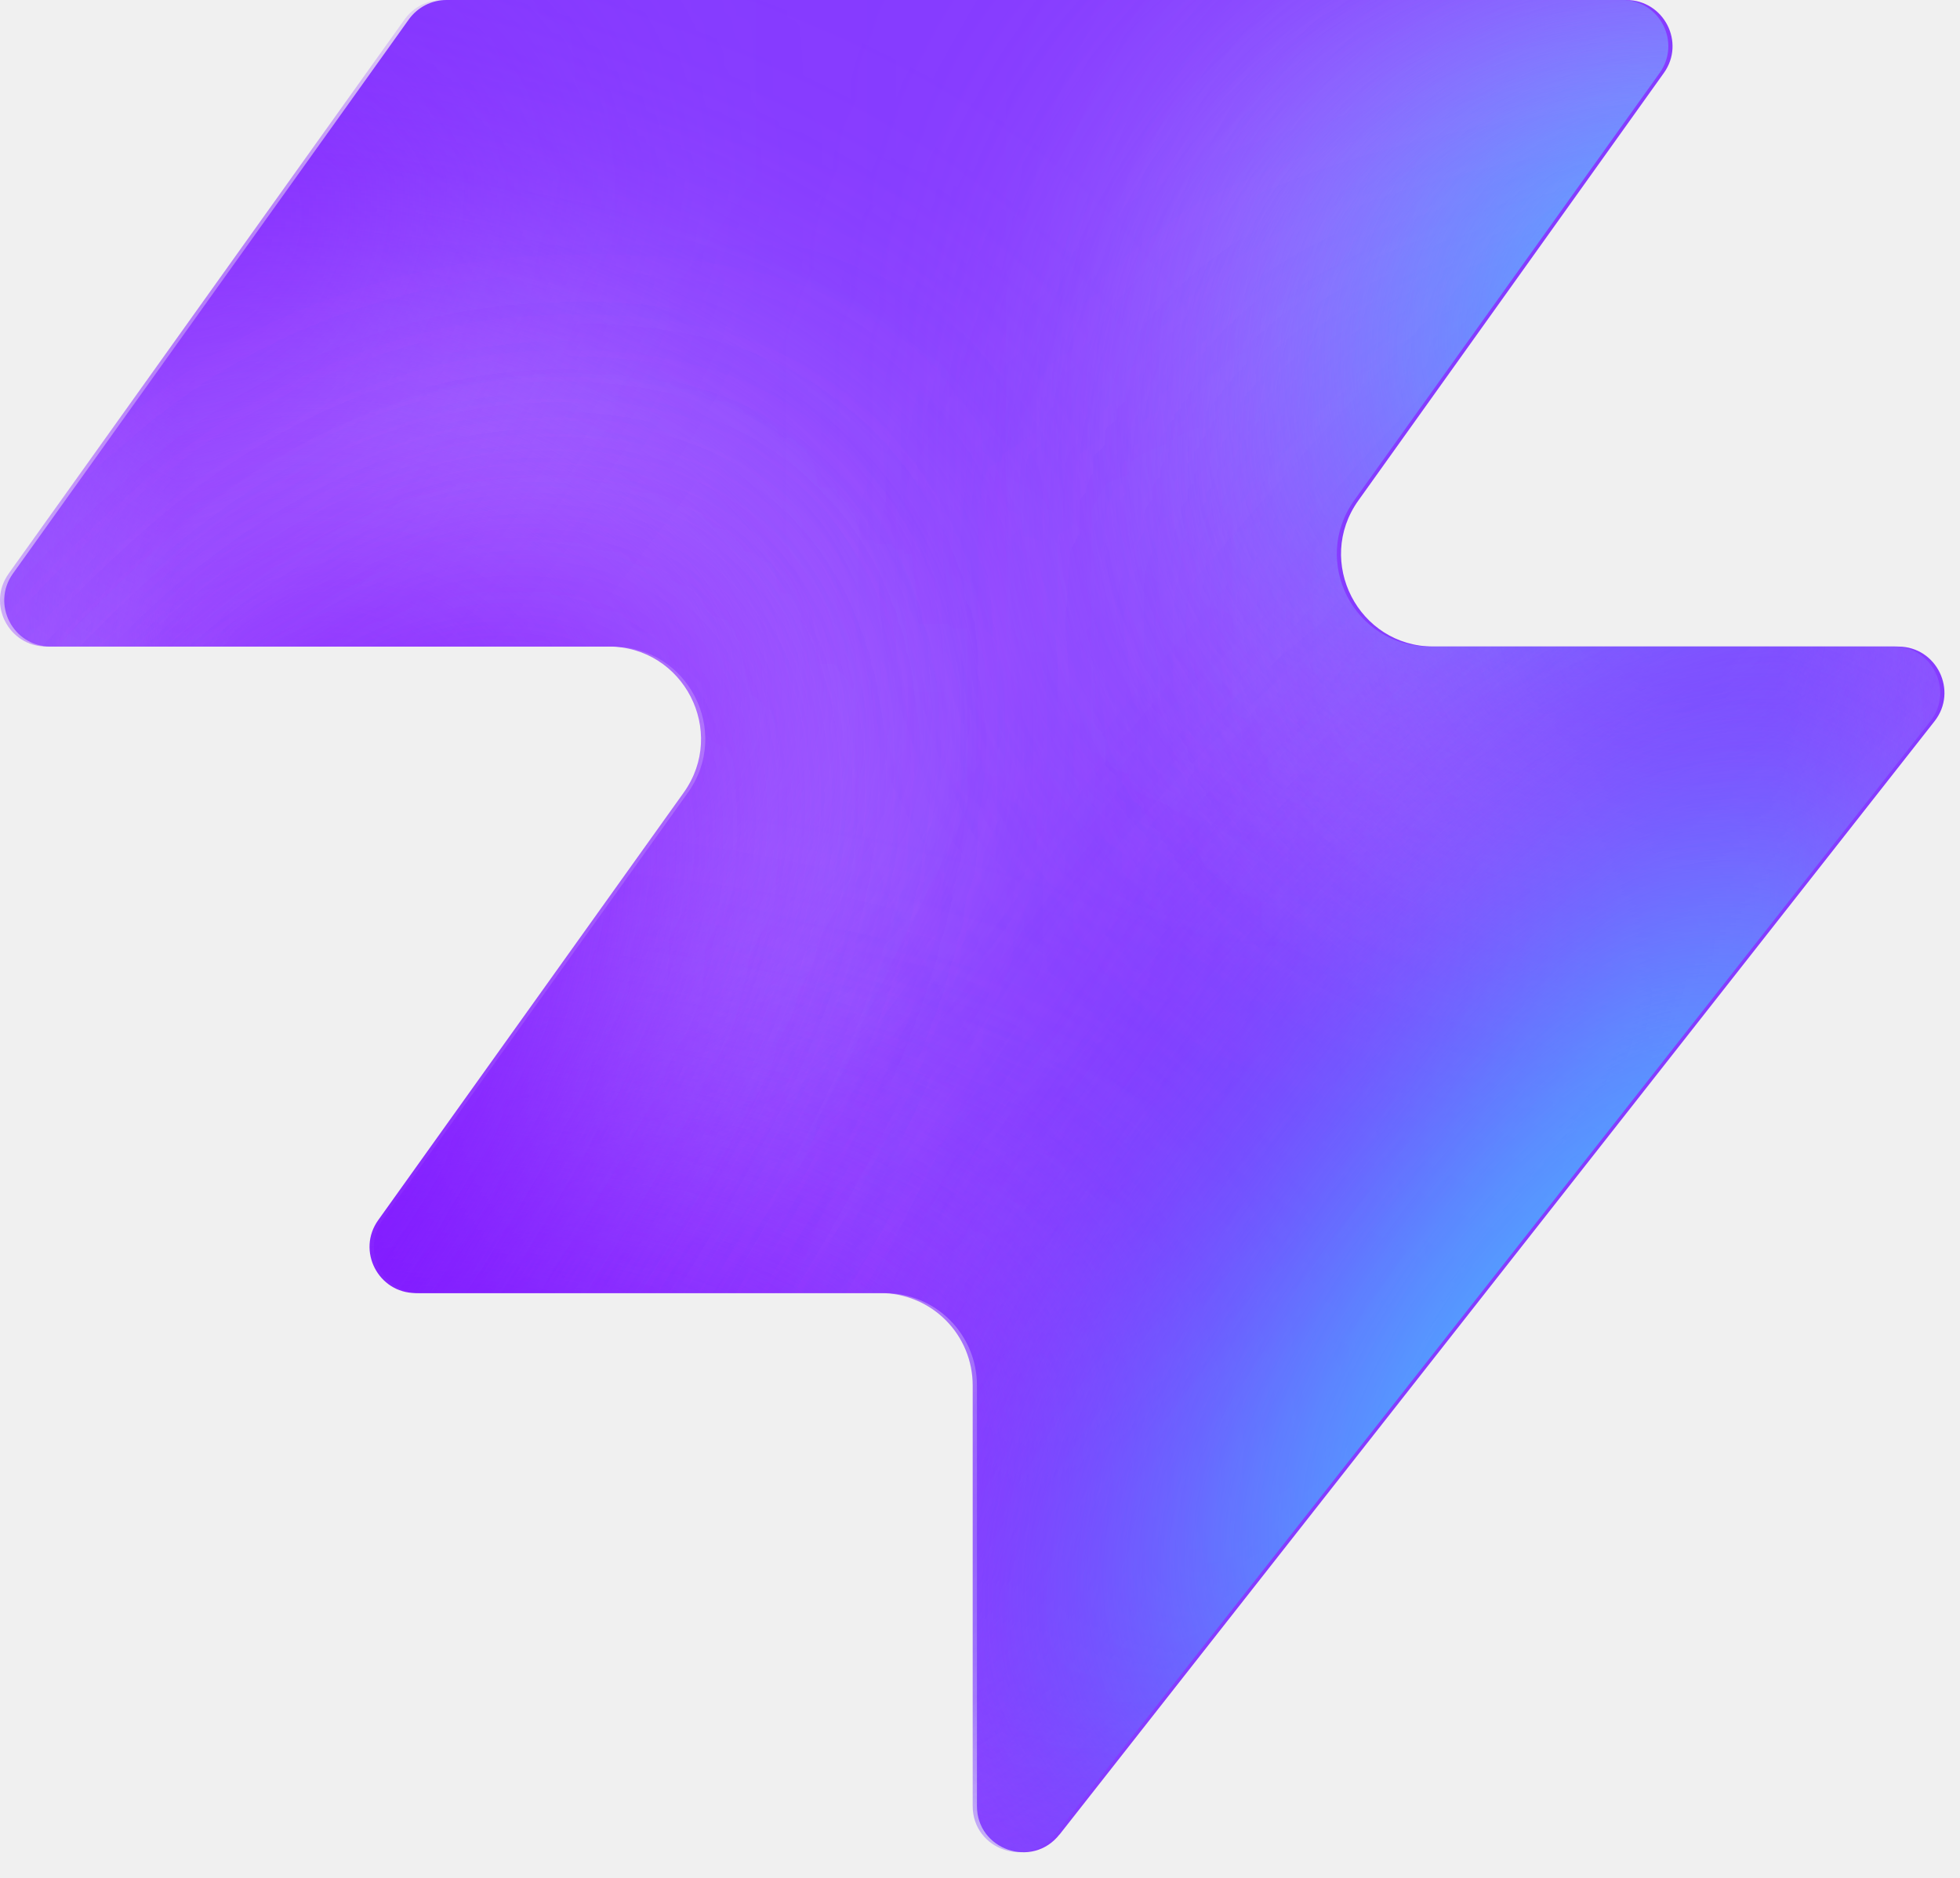
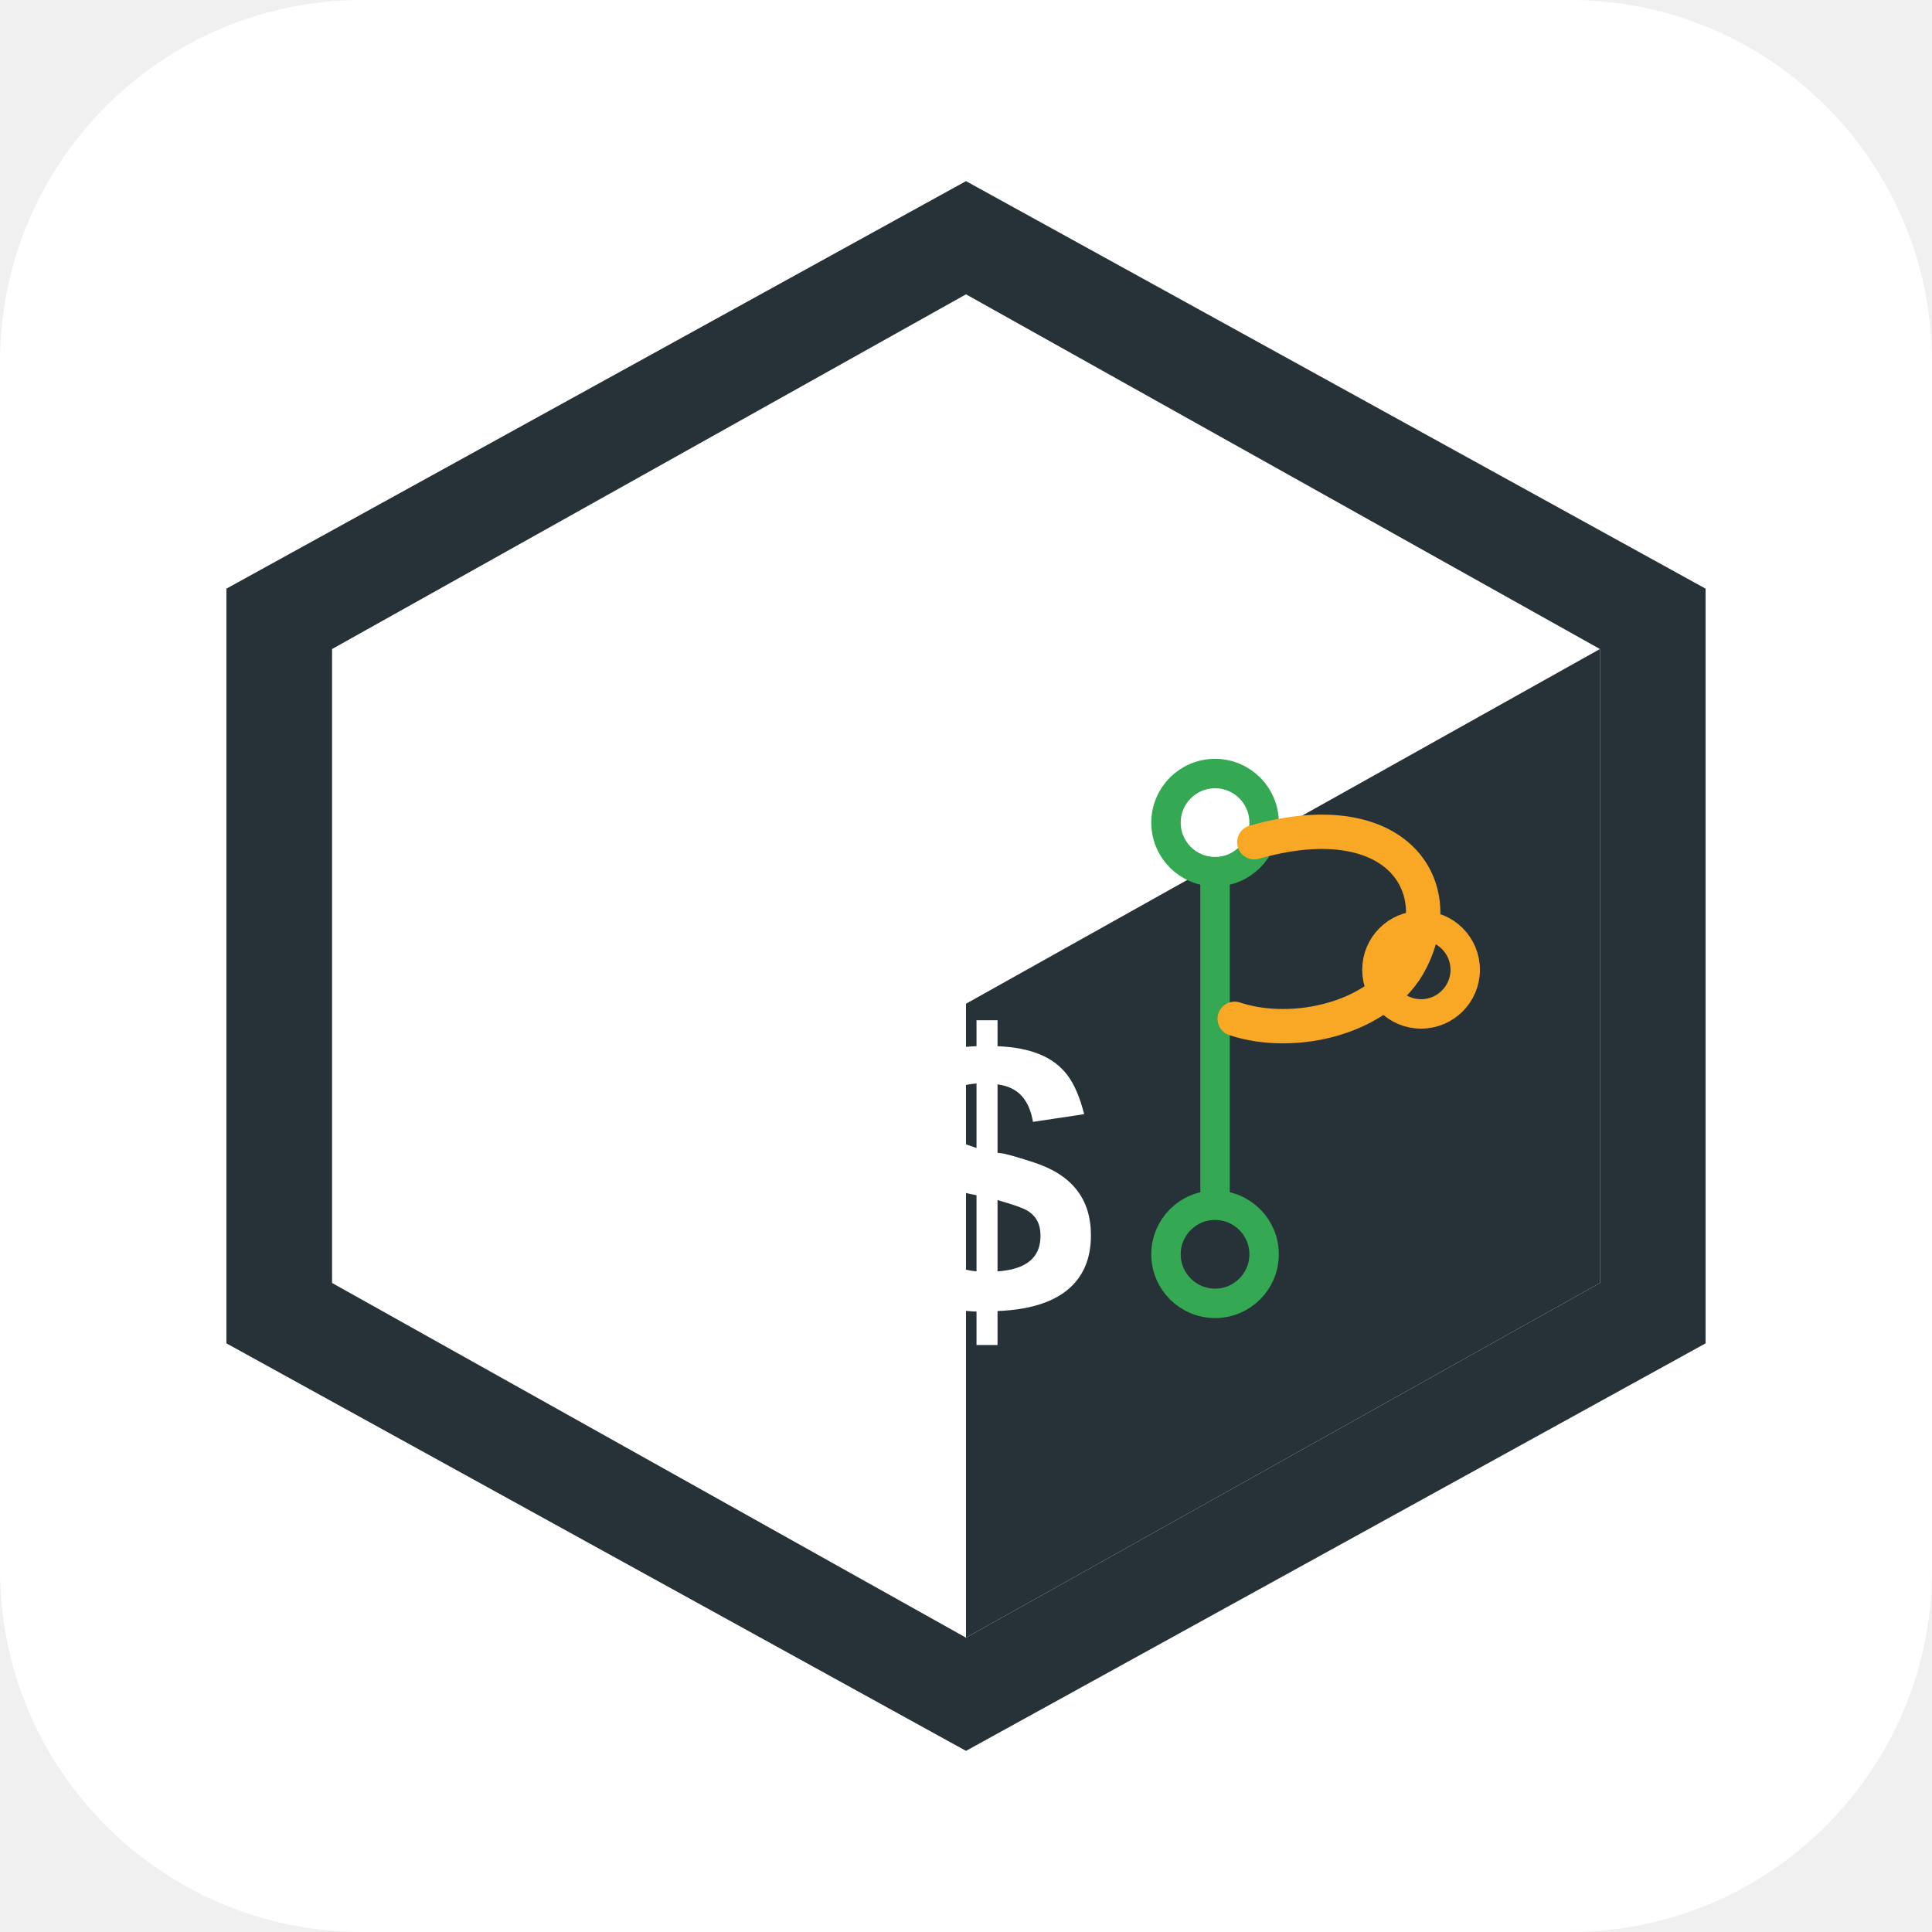
- <svg xmlns="http://www.w3.org/2000/svg" width="48" height="46" fill="none" viewBox="0 0 48 46">
-   <path fill="#863bff" d="M25.946 44.938c-.664.845-2.021.375-2.021-.698V33.937a2.26 2.26 0 0 0-2.262-2.262H10.287c-.92 0-1.456-1.04-.92-1.788l7.48-10.471c1.07-1.497 0-3.578-1.842-3.578H1.237c-.92 0-1.456-1.04-.92-1.788L10.013.474c.214-.297.556-.474.92-.474h28.894c.92 0 1.456 1.04.92 1.788l-7.48 10.471c-1.07 1.498 0 3.579 1.842 3.579h11.377c.943 0 1.473 1.088.89 1.83L25.947 44.94z" style="fill:#863bff;fill:color(display-p3 .525 .23 1);fill-opacity:1" />
-   <mask id="a" width="48" height="46" x="0" y="0" maskUnits="userSpaceOnUse" style="mask-type:alpha">
-     <path fill="#000" d="M25.842 44.938c-.664.844-2.021.375-2.021-.698V33.937a2.26 2.26 0 0 0-2.262-2.262H10.183c-.92 0-1.456-1.04-.92-1.788l7.48-10.471c1.07-1.498 0-3.579-1.842-3.579H1.133c-.92 0-1.456-1.04-.92-1.787L9.91.473c.214-.297.556-.474.92-.474h28.894c.92 0 1.456 1.04.92 1.788l-7.48 10.471c-1.07 1.498 0 3.578 1.842 3.578h11.377c.943 0 1.473 1.088.89 1.832L25.843 44.94z" style="fill:#000;fill-opacity:1" />
-   </mask>
-   <g mask="url(#a)">
-     <g filter="url(#b)">
-       <ellipse cx="5.508" cy="14.704" fill="#ede6ff" rx="5.508" ry="14.704" style="fill:#ede6ff;fill:color(display-p3 .927 .903 1);fill-opacity:1" transform="matrix(.00324 1 1 -.00324 -4.47 31.516)" />
-     </g>
-     <g filter="url(#c)">
-       <ellipse cx="10.399" cy="29.851" fill="#ede6ff" rx="10.399" ry="29.851" style="fill:#ede6ff;fill:color(display-p3 .927 .903 1);fill-opacity:1" transform="matrix(.00324 1 1 -.00324 -39.328 7.883)" />
-     </g>
-     <g filter="url(#d)">
-       <ellipse cx="5.508" cy="30.487" fill="#7e14ff" rx="5.508" ry="30.487" style="fill:#7e14ff;fill:color(display-p3 .492 .077 1);fill-opacity:1" transform="rotate(89.814 -25.913 -14.639)scale(1 -1)" />
-     </g>
-     <g filter="url(#e)">
-       <ellipse cx="5.508" cy="30.599" fill="#7e14ff" rx="5.508" ry="30.599" style="fill:#7e14ff;fill:color(display-p3 .492 .077 1);fill-opacity:1" transform="rotate(89.814 -32.644 -3.334)scale(1 -1)" />
-     </g>
-     <g filter="url(#f)">
-       <ellipse cx="5.508" cy="30.599" fill="#7e14ff" rx="5.508" ry="30.599" style="fill:#7e14ff;fill:color(display-p3 .492 .077 1);fill-opacity:1" transform="matrix(.00324 1 1 -.00324 -34.34 30.47)" />
-     </g>
-     <g filter="url(#g)">
-       <ellipse cx="14.072" cy="22.078" fill="#ede6ff" rx="14.072" ry="22.078" style="fill:#ede6ff;fill:color(display-p3 .927 .903 1);fill-opacity:1" transform="rotate(93.35 24.506 48.493)scale(-1 1)" />
-     </g>
-     <g filter="url(#h)">
-       <ellipse cx="3.47" cy="21.501" fill="#7e14ff" rx="3.47" ry="21.501" style="fill:#7e14ff;fill:color(display-p3 .492 .077 1);fill-opacity:1" transform="rotate(89.009 28.708 47.59)scale(-1 1)" />
-     </g>
-     <g filter="url(#i)">
-       <ellipse cx="3.47" cy="21.501" fill="#7e14ff" rx="3.47" ry="21.501" style="fill:#7e14ff;fill:color(display-p3 .492 .077 1);fill-opacity:1" transform="rotate(89.009 28.708 47.59)scale(-1 1)" />
-     </g>
-     <g filter="url(#j)">
-       <ellipse cx=".387" cy="8.972" fill="#7e14ff" rx="4.407" ry="29.108" style="fill:#7e14ff;fill:color(display-p3 .492 .077 1);fill-opacity:1" transform="rotate(39.51 .387 8.972)" />
-     </g>
-     <g filter="url(#k)">
-       <ellipse cx="47.523" cy="-6.092" fill="#7e14ff" rx="4.407" ry="29.108" style="fill:#7e14ff;fill:color(display-p3 .492 .077 1);fill-opacity:1" transform="rotate(37.892 47.523 -6.092)" />
-     </g>
-     <g filter="url(#l)">
-       <ellipse cx="41.412" cy="6.333" fill="#47bfff" rx="5.971" ry="9.665" style="fill:#47bfff;fill:color(display-p3 .28 .748 1);fill-opacity:1" transform="rotate(37.892 41.412 6.333)" />
-     </g>
-     <g filter="url(#m)">
-       <ellipse cx="-1.879" cy="38.332" fill="#7e14ff" rx="4.407" ry="29.108" style="fill:#7e14ff;fill:color(display-p3 .492 .077 1);fill-opacity:1" transform="rotate(37.892 -1.88 38.332)" />
-     </g>
-     <g filter="url(#n)">
-       <ellipse cx="-1.879" cy="38.332" fill="#7e14ff" rx="4.407" ry="29.108" style="fill:#7e14ff;fill:color(display-p3 .492 .077 1);fill-opacity:1" transform="rotate(37.892 -1.88 38.332)" />
-     </g>
-     <g filter="url(#o)">
-       <ellipse cx="35.651" cy="29.907" fill="#7e14ff" rx="4.407" ry="29.108" style="fill:#7e14ff;fill:color(display-p3 .492 .077 1);fill-opacity:1" transform="rotate(37.892 35.651 29.907)" />
-     </g>
-     <g filter="url(#p)">
-       <ellipse cx="38.418" cy="32.4" fill="#47bfff" rx="5.971" ry="15.297" style="fill:#47bfff;fill:color(display-p3 .28 .748 1);fill-opacity:1" transform="rotate(37.892 38.418 32.4)" />
-     </g>
+ <svg xmlns="http://www.w3.org/2000/svg" width="512" height="512" viewBox="0 0 512 512" fill="none">
+   <rect width="512" height="512" rx="96" fill="#ffffff" />
+   <path d="M256 48 452 156v200L256 464 60 356V156L256 48Z" fill="#263238" stroke="#263238" stroke-width="0" />
+   <path d="M256 78 424 172v168L256 434 88 340V172L256 78Z" fill="#ffffff" />
+   <path d="M424 172v168L256 434V266L424 172Z" fill="#263238" />
+   <g transform="translate(232 268) scale(3.1)">
+     <text x="0" y="26" font-family="Arial, Helvetica, sans-serif" font-size="34" font-weight="bold" fill="#ffffff">$</text>
  </g>
-   <defs>
-     <filter id="b" width="60.045" height="41.654" x="-19.77" y="16.149" color-interpolation-filters="sRGB" filterUnits="userSpaceOnUse">
-       <feFlood flood-opacity="0" result="BackgroundImageFix" />
-       <feBlend in="SourceGraphic" in2="BackgroundImageFix" result="shape" />
-       <feGaussianBlur result="effect1_foregroundBlur_2002_17158" stdDeviation="7.659" />
-     </filter>
-     <filter id="c" width="90.34" height="51.437" x="-54.613" y="-7.533" color-interpolation-filters="sRGB" filterUnits="userSpaceOnUse">
-       <feFlood flood-opacity="0" result="BackgroundImageFix" />
-       <feBlend in="SourceGraphic" in2="BackgroundImageFix" result="shape" />
-       <feGaussianBlur result="effect1_foregroundBlur_2002_17158" stdDeviation="7.659" />
-     </filter>
-     <filter id="d" width="79.355" height="29.4" x="-49.64" y="2.03" color-interpolation-filters="sRGB" filterUnits="userSpaceOnUse">
-       <feFlood flood-opacity="0" result="BackgroundImageFix" />
-       <feBlend in="SourceGraphic" in2="BackgroundImageFix" result="shape" />
-       <feGaussianBlur result="effect1_foregroundBlur_2002_17158" stdDeviation="4.596" />
-     </filter>
-     <filter id="e" width="79.579" height="29.4" x="-45.045" y="20.029" color-interpolation-filters="sRGB" filterUnits="userSpaceOnUse">
-       <feFlood flood-opacity="0" result="BackgroundImageFix" />
-       <feBlend in="SourceGraphic" in2="BackgroundImageFix" result="shape" />
-       <feGaussianBlur result="effect1_foregroundBlur_2002_17158" stdDeviation="4.596" />
-     </filter>
-     <filter id="f" width="79.579" height="29.4" x="-43.513" y="21.178" color-interpolation-filters="sRGB" filterUnits="userSpaceOnUse">
-       <feFlood flood-opacity="0" result="BackgroundImageFix" />
-       <feBlend in="SourceGraphic" in2="BackgroundImageFix" result="shape" />
-       <feGaussianBlur result="effect1_foregroundBlur_2002_17158" stdDeviation="4.596" />
-     </filter>
-     <filter id="g" width="74.749" height="58.852" x="15.756" y="-17.901" color-interpolation-filters="sRGB" filterUnits="userSpaceOnUse">
-       <feFlood flood-opacity="0" result="BackgroundImageFix" />
-       <feBlend in="SourceGraphic" in2="BackgroundImageFix" result="shape" />
-       <feGaussianBlur result="effect1_foregroundBlur_2002_17158" stdDeviation="7.659" />
-     </filter>
-     <filter id="h" width="61.377" height="25.362" x="23.548" y="2.284" color-interpolation-filters="sRGB" filterUnits="userSpaceOnUse">
-       <feFlood flood-opacity="0" result="BackgroundImageFix" />
-       <feBlend in="SourceGraphic" in2="BackgroundImageFix" result="shape" />
-       <feGaussianBlur result="effect1_foregroundBlur_2002_17158" stdDeviation="4.596" />
-     </filter>
-     <filter id="i" width="61.377" height="25.362" x="23.548" y="2.284" color-interpolation-filters="sRGB" filterUnits="userSpaceOnUse">
-       <feFlood flood-opacity="0" result="BackgroundImageFix" />
-       <feBlend in="SourceGraphic" in2="BackgroundImageFix" result="shape" />
-       <feGaussianBlur result="effect1_foregroundBlur_2002_17158" stdDeviation="4.596" />
-     </filter>
-     <filter id="j" width="56.045" height="63.649" x="-27.636" y="-22.853" color-interpolation-filters="sRGB" filterUnits="userSpaceOnUse">
-       <feFlood flood-opacity="0" result="BackgroundImageFix" />
-       <feBlend in="SourceGraphic" in2="BackgroundImageFix" result="shape" />
-       <feGaussianBlur result="effect1_foregroundBlur_2002_17158" stdDeviation="4.596" />
-     </filter>
-     <filter id="k" width="54.814" height="64.646" x="20.116" y="-38.415" color-interpolation-filters="sRGB" filterUnits="userSpaceOnUse">
-       <feFlood flood-opacity="0" result="BackgroundImageFix" />
-       <feBlend in="SourceGraphic" in2="BackgroundImageFix" result="shape" />
-       <feGaussianBlur result="effect1_foregroundBlur_2002_17158" stdDeviation="4.596" />
-     </filter>
-     <filter id="l" width="33.541" height="35.313" x="24.641" y="-11.323" color-interpolation-filters="sRGB" filterUnits="userSpaceOnUse">
-       <feFlood flood-opacity="0" result="BackgroundImageFix" />
-       <feBlend in="SourceGraphic" in2="BackgroundImageFix" result="shape" />
-       <feGaussianBlur result="effect1_foregroundBlur_2002_17158" stdDeviation="4.596" />
-     </filter>
-     <filter id="m" width="54.814" height="64.646" x="-29.286" y="6.009" color-interpolation-filters="sRGB" filterUnits="userSpaceOnUse">
-       <feFlood flood-opacity="0" result="BackgroundImageFix" />
-       <feBlend in="SourceGraphic" in2="BackgroundImageFix" result="shape" />
-       <feGaussianBlur result="effect1_foregroundBlur_2002_17158" stdDeviation="4.596" />
-     </filter>
-     <filter id="n" width="54.814" height="64.646" x="-29.286" y="6.009" color-interpolation-filters="sRGB" filterUnits="userSpaceOnUse">
-       <feFlood flood-opacity="0" result="BackgroundImageFix" />
-       <feBlend in="SourceGraphic" in2="BackgroundImageFix" result="shape" />
-       <feGaussianBlur result="effect1_foregroundBlur_2002_17158" stdDeviation="4.596" />
-     </filter>
-     <filter id="o" width="54.814" height="64.646" x="8.244" y="-2.416" color-interpolation-filters="sRGB" filterUnits="userSpaceOnUse">
-       <feFlood flood-opacity="0" result="BackgroundImageFix" />
-       <feBlend in="SourceGraphic" in2="BackgroundImageFix" result="shape" />
-       <feGaussianBlur result="effect1_foregroundBlur_2002_17158" stdDeviation="4.596" />
-     </filter>
-     <filter id="p" width="39.409" height="43.623" x="18.713" y="10.588" color-interpolation-filters="sRGB" filterUnits="userSpaceOnUse">
-       <feFlood flood-opacity="0" result="BackgroundImageFix" />
-       <feBlend in="SourceGraphic" in2="BackgroundImageFix" result="shape" />
-       <feGaussianBlur result="effect1_foregroundBlur_2002_17158" stdDeviation="4.596" />
-     </filter>
-   </defs>
+   <g transform="translate(296 218) scale(2.6)">
+     <circle cx="10" cy="0" r="5" fill="none" stroke="#34a853" stroke-width="3" />
+     <circle cx="10" cy="44" r="5" fill="none" stroke="#34a853" stroke-width="3" />
+     <line x1="10" y1="5" x2="10" y2="39" stroke="#34a853" stroke-width="3" />
+     <path d="M14 2 C 28 -2 34 6 30 14 C 27 20 18 22 12 20" fill="none" stroke="#f9a825" stroke-width="3.5" stroke-linecap="round" />
+     <circle cx="31" cy="15" r="4.5" fill="none" stroke="#f9a825" stroke-width="3" />
+   </g>
</svg>
